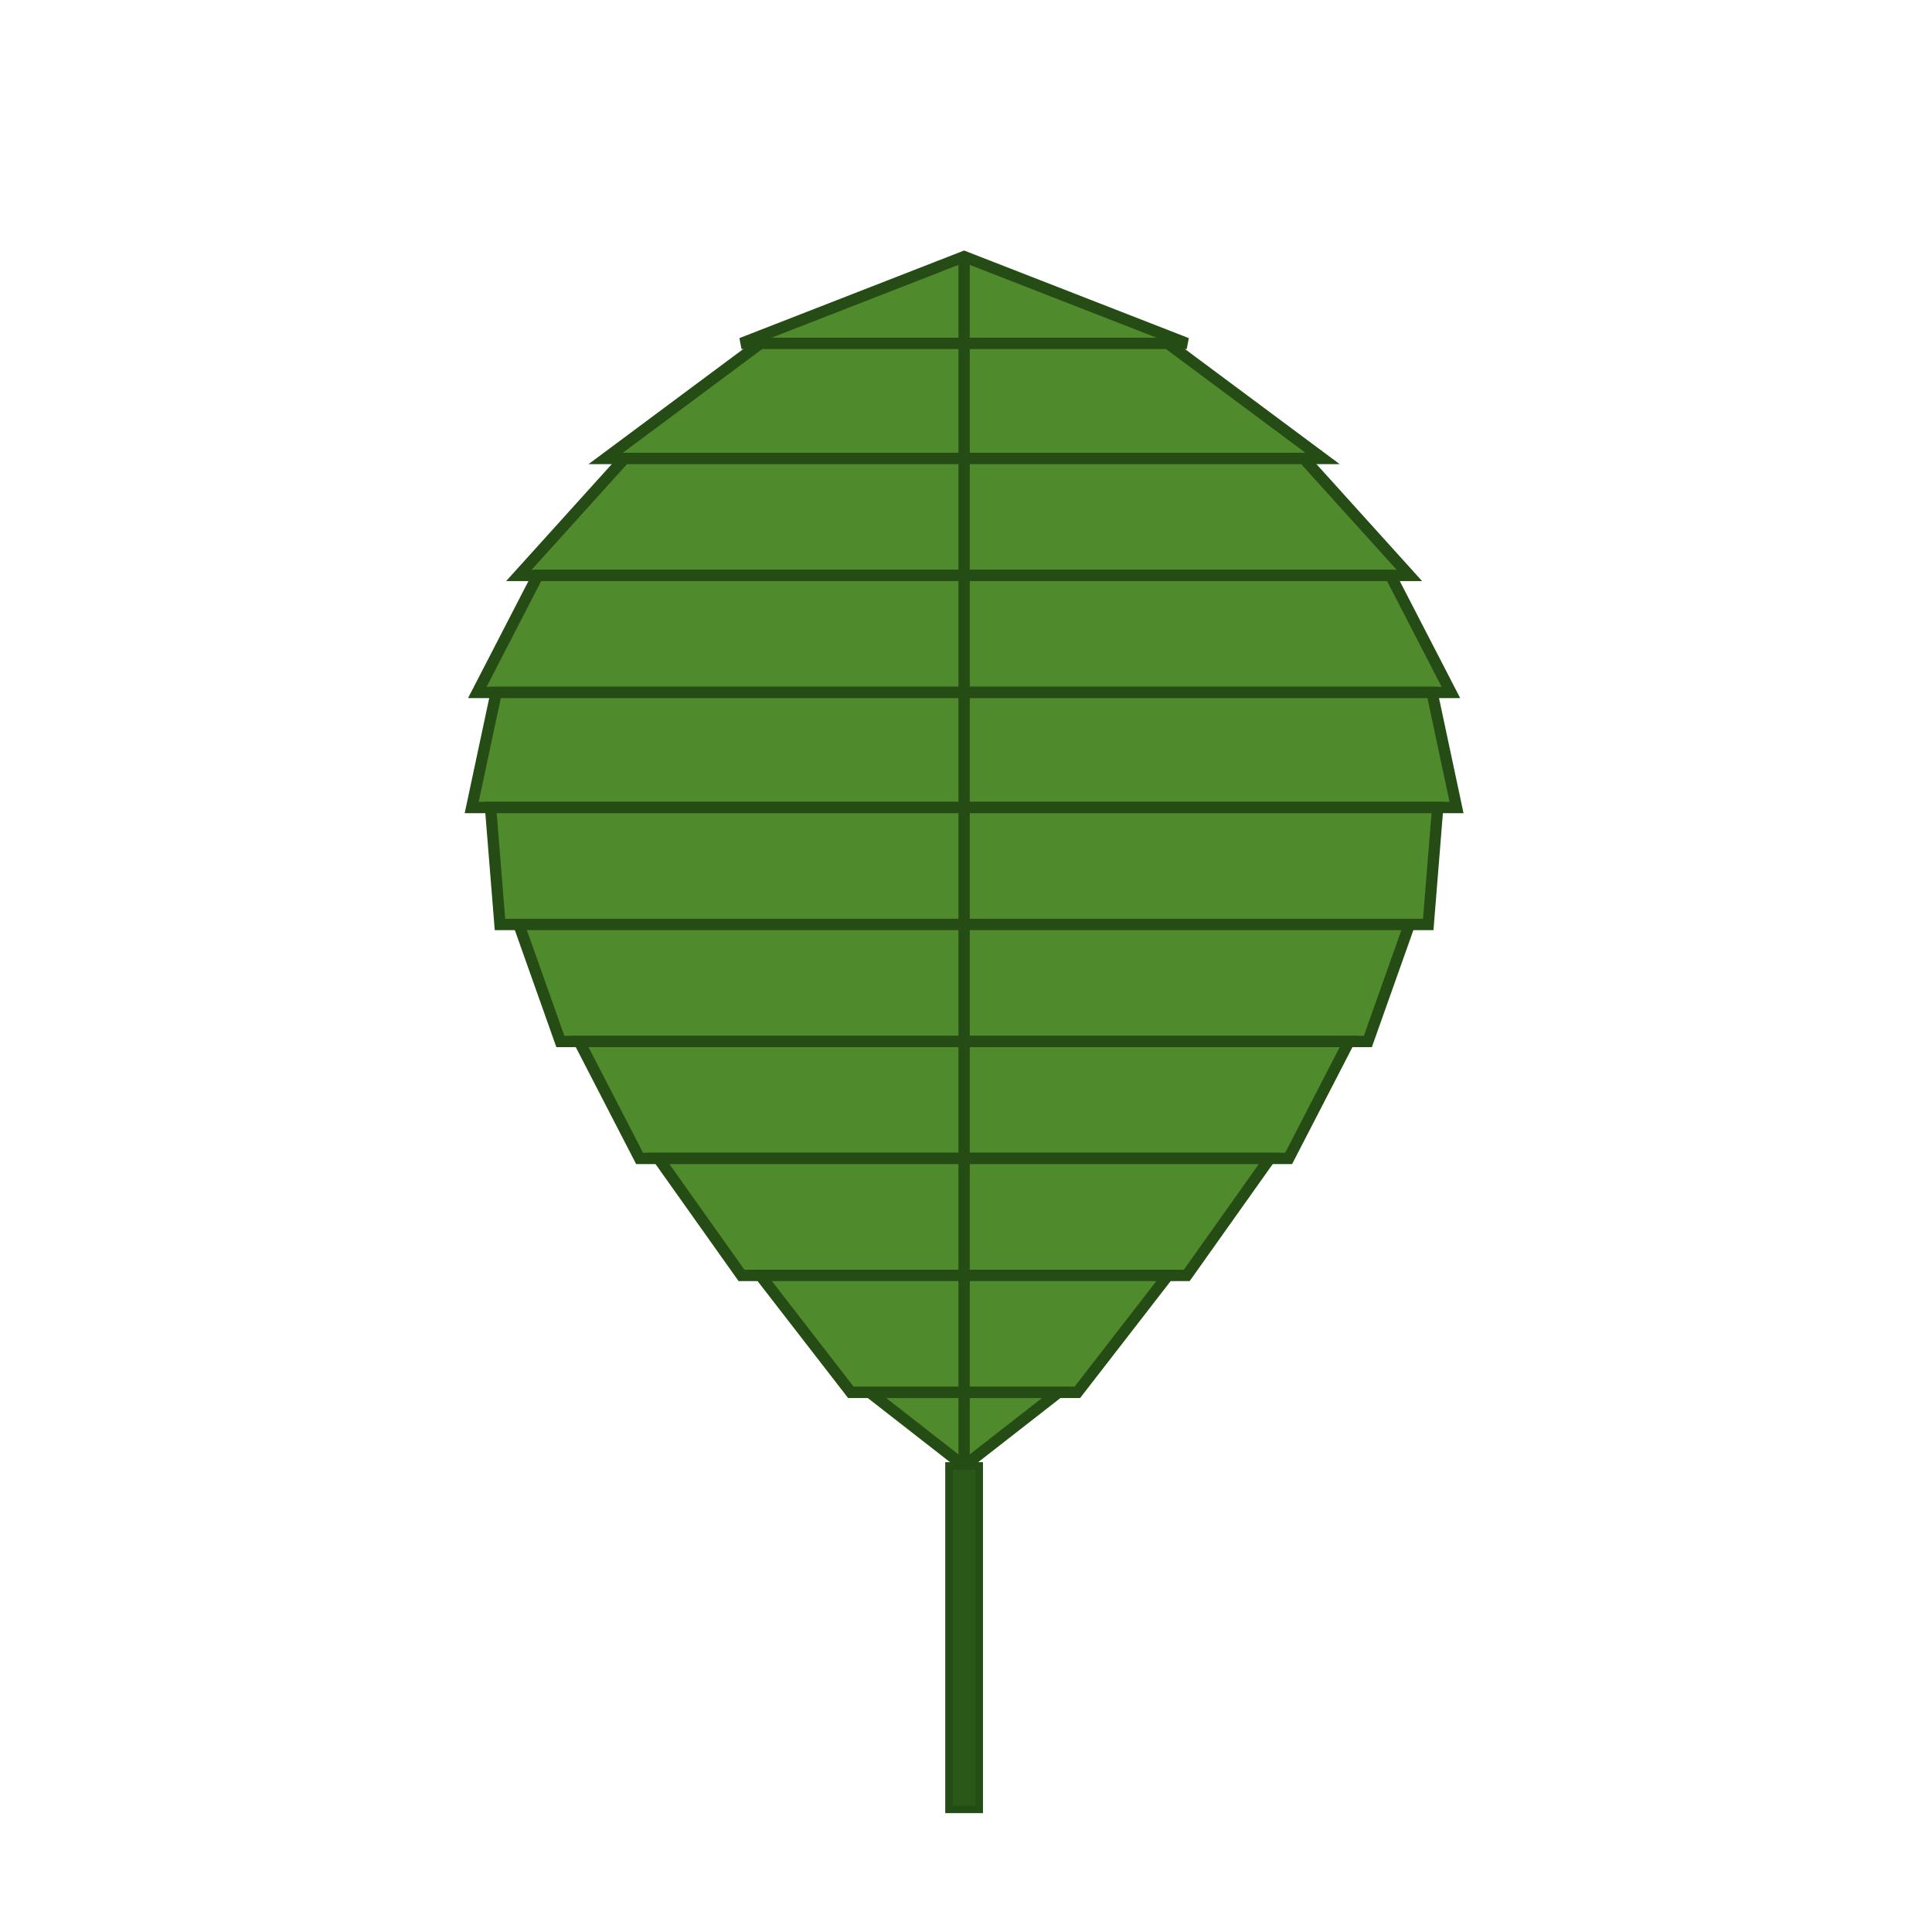
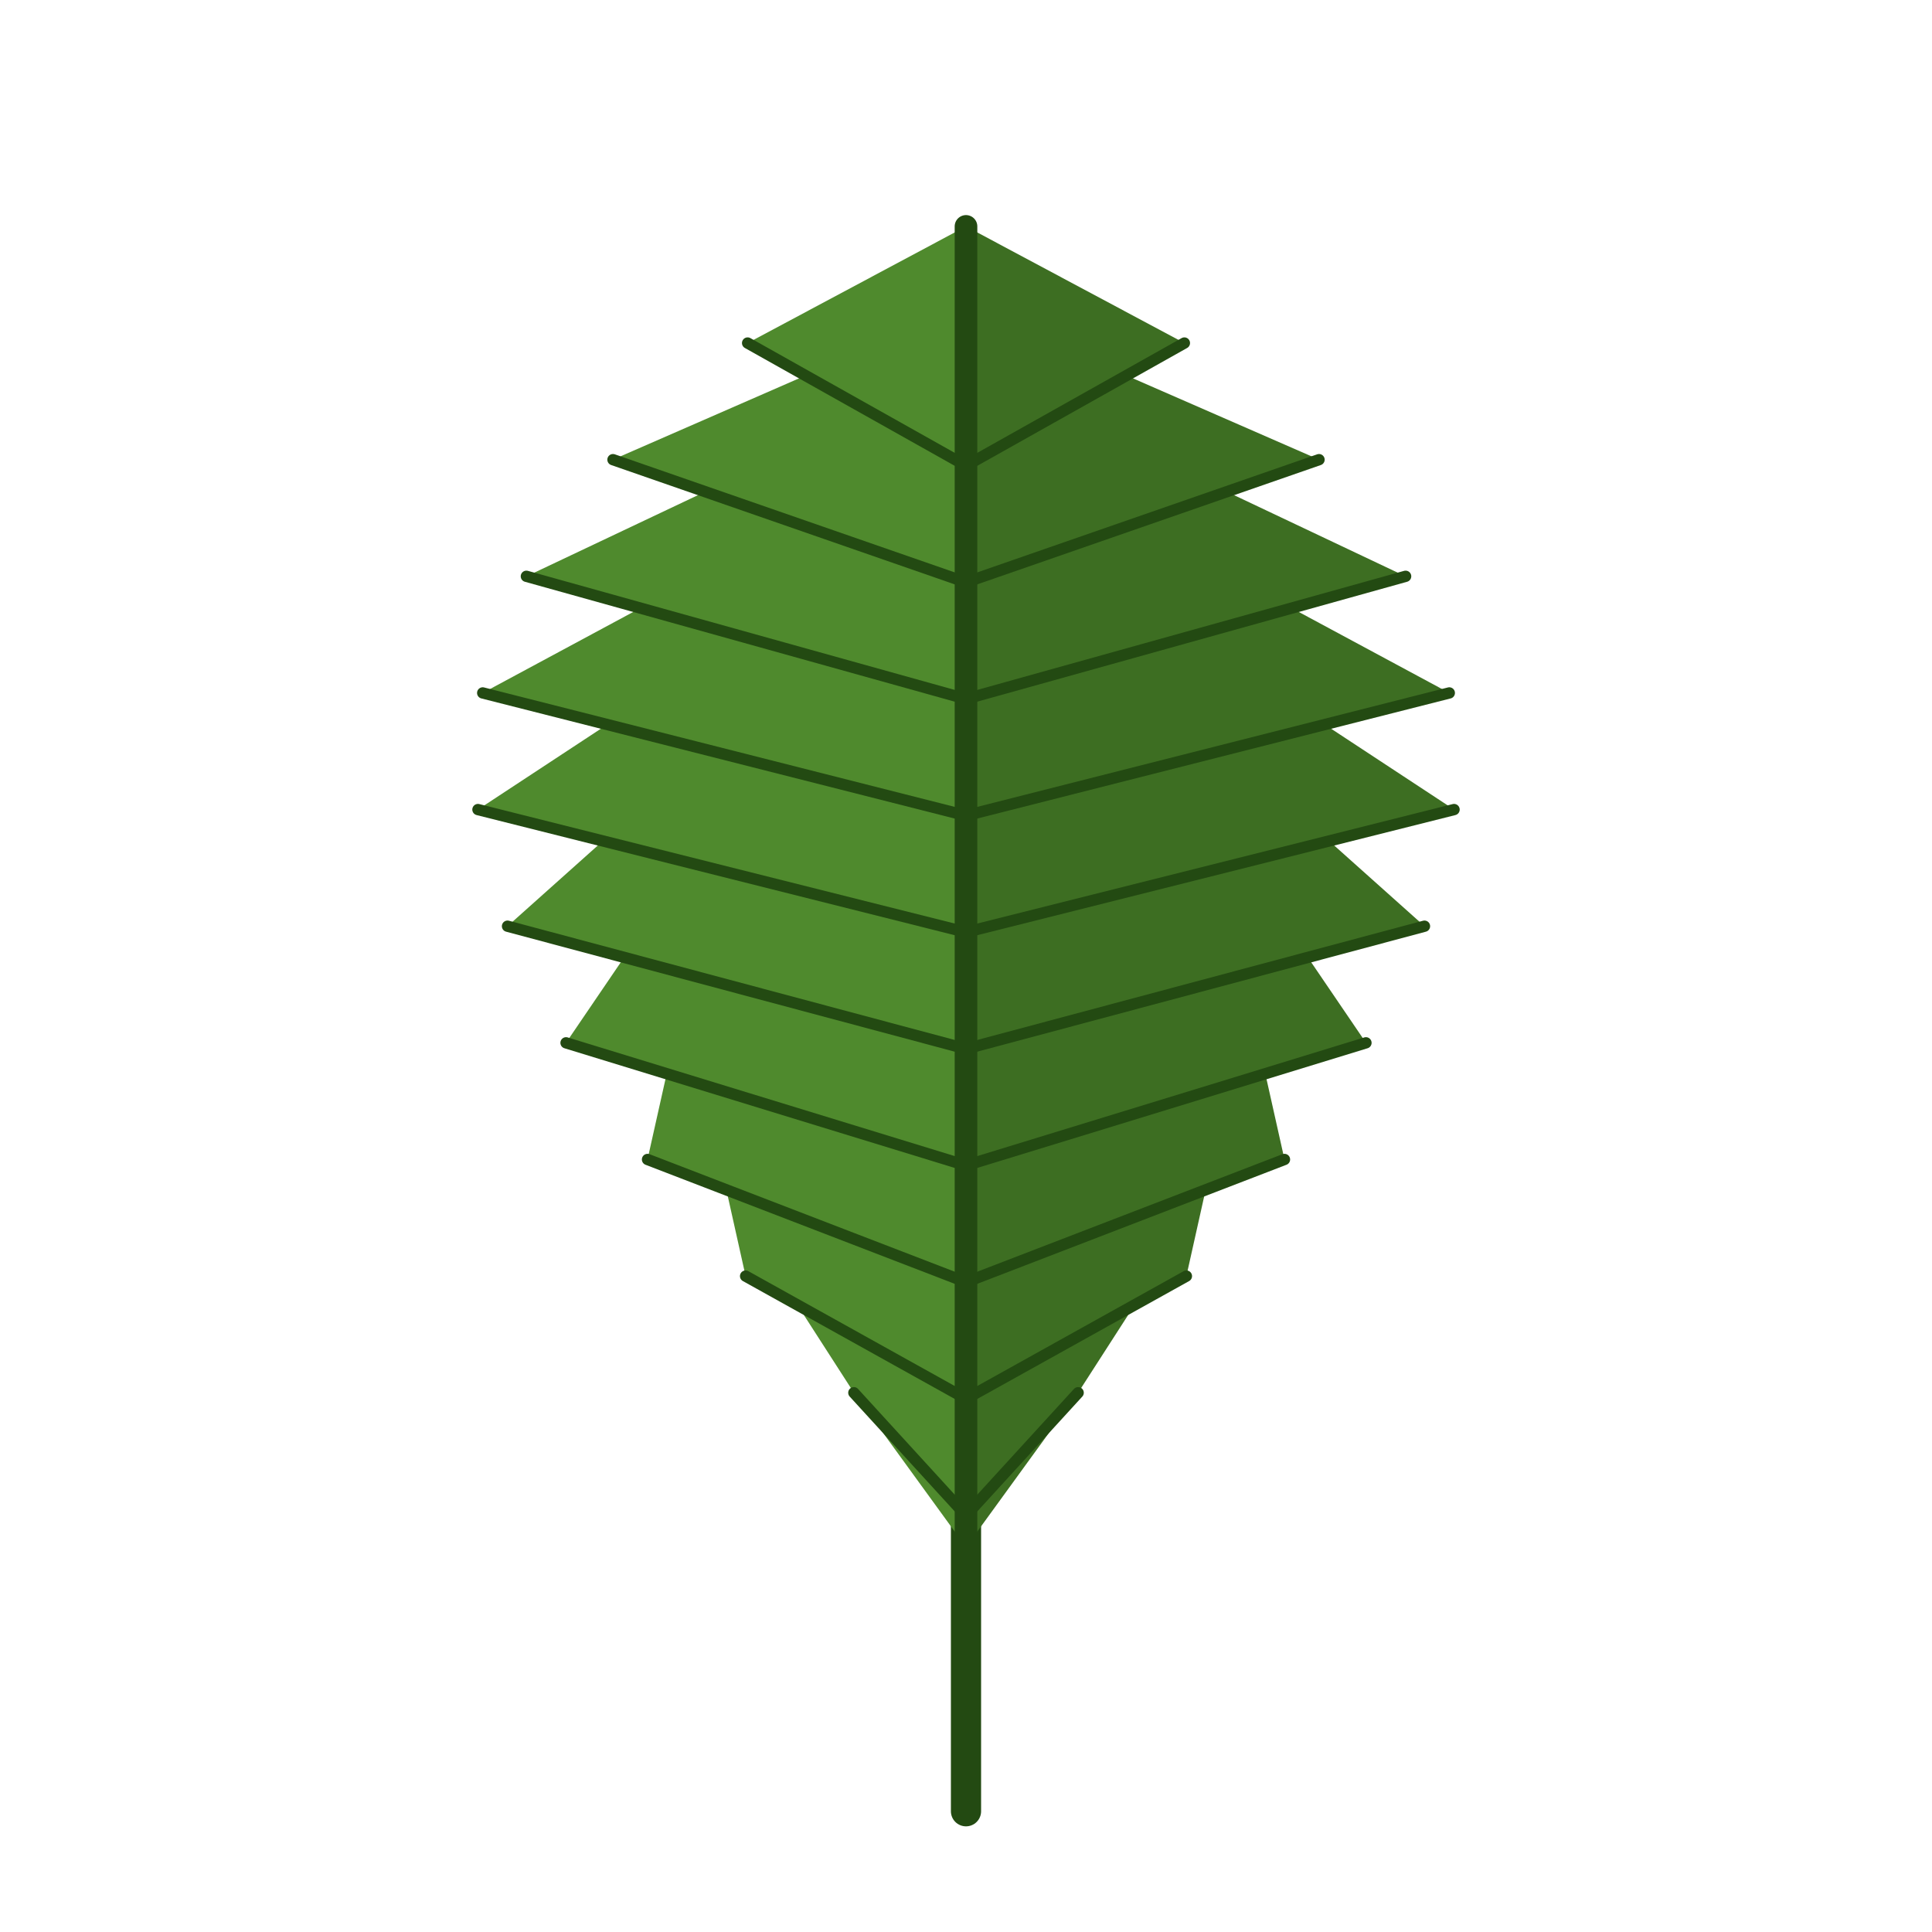
- <svg xmlns="http://www.w3.org/2000/svg" viewBox="0 0 1024 1024">
-   <g fill="#4F8A2C" stroke="#254C15" stroke-width="6" stroke-linejoin="miter" stroke-linecap="butt">
-     <polygon points="511.0,136.0 629.0,182.0 393.0,182.0" />
-     <polygon points="403.0,182.0 619.0,182.0 701.0,243.0 321.0,243.0" />
-     <polygon points="331.0,243.0 691.0,243.0 747.0,305.0 275.0,305.0" />
-     <polygon points="285.0,305.0 737.0,305.0 769.0,367.0 253.0,367.0" />
-     <polygon points="263.0,367.0 759.0,367.0 772.0,428.0 250.0,428.0" />
-     <polygon points="260.0,428.0 762.0,428.0 757.0,490.0 265.0,490.0" />
-     <polygon points="275.0,490.0 747.0,490.0 725.0,552.0 297.0,552.0" />
-     <polygon points="307.0,552.0 715.0,552.0 683.0,614.0 339.0,614.0" />
-     <polygon points="349.0,614.0 673.0,614.0 629.0,676.0 393.0,676.0" />
-     <polygon points="403.0,676.0 619.0,676.0 571.0,738.0 451.0,738.0" />
-     <polygon points="461.0,738.0 561.0,738.0 511.0,777.0" />
-   </g>
-   <line x1="511" y1="136" x2="511" y2="777" stroke="#254C15" stroke-width="6" />
-   <rect x="503" y="777" width="16" height="182" fill="#2A5818" stroke="#254C15" stroke-width="4" />
+ <svg xmlns="http://www.w3.org/2000/svg" viewBox="0 0 1024 1024" width="1024" height="1024">
+   <path d="M 512,800 L 512,960" stroke="#234A12" stroke-width="16" stroke-linecap="round" />
+   <path d="M 512,120 L 396.3,181.8 L 425.2,199.8 L 324.9,243.6 L 371.7,261.6 L 279.0,305.5 L 337.2,323.5 L 255.8,367.3 L 319.9,385.3 L 253.3,429.1 L 318.0,447.1 L 269.0,490.9 L 329.8,508.9 L 300.0,552.7 L 353.0,570.7 L 343.2,614.5 L 385.4,632.5 L 395.2,676.4 L 424.4,694.4 L 452.6,738.2 L 512,820 Z" fill="#4F8A2D" />
+   <path d="M 512,120 L 627.7,181.8 L 598.8,199.8 L 699.1,243.6 L 652.3,261.6 L 745.0,305.5 L 686.8,323.5 L 768.2,367.3 L 704.1,385.3 L 770.7,429.1 L 706.0,447.1 L 755.0,490.9 L 694.2,508.9 L 724.0,552.7 L 671.0,570.7 L 680.8,614.5 L 638.6,632.5 L 628.8,676.4 L 599.6,694.4 L 571.4,738.2 L 512,820 Z" fill="#3D6E22" />
+   <path d="M 512,120 L 512,820" stroke="#234A12" stroke-width="12" stroke-linecap="round" />
+   <line x1="512" y1="246.818" x2="396.258" y2="181.818" stroke="#234A12" stroke-width="6" stroke-linecap="round" />
+   <line x1="512" y1="246.818" x2="627.742" y2="181.818" stroke="#234A12" stroke-width="6" stroke-linecap="round" />
+   <line x1="512" y1="308.636" x2="324.897" y2="243.636" stroke="#234A12" stroke-width="6" stroke-linecap="round" />
+   <line x1="512" y1="308.636" x2="699.103" y2="243.636" stroke="#234A12" stroke-width="6" stroke-linecap="round" />
+   <line x1="512" y1="370.455" x2="278.997" y2="305.455" stroke="#234A12" stroke-width="6" stroke-linecap="round" />
+   <line x1="512" y1="370.455" x2="745.003" y2="305.455" stroke="#234A12" stroke-width="6" stroke-linecap="round" />
+   <line x1="512" y1="432.273" x2="255.847" y2="367.273" stroke="#234A12" stroke-width="6" stroke-linecap="round" />
+   <line x1="512" y1="432.273" x2="768.153" y2="367.273" stroke="#234A12" stroke-width="6" stroke-linecap="round" />
+   <line x1="512" y1="494.091" x2="253.328" y2="429.091" stroke="#234A12" stroke-width="6" stroke-linecap="round" />
+   <line x1="512" y1="494.091" x2="770.672" y2="429.091" stroke="#234A12" stroke-width="6" stroke-linecap="round" />
+   <line x1="512" y1="555.909" x2="269.003" y2="490.909" stroke="#234A12" stroke-width="6" stroke-linecap="round" />
+   <line x1="512" y1="555.909" x2="754.997" y2="490.909" stroke="#234A12" stroke-width="6" stroke-linecap="round" />
+   <line x1="512" y1="617.727" x2="300.021" y2="552.727" stroke="#234A12" stroke-width="6" stroke-linecap="round" />
+   <line x1="512" y1="617.727" x2="723.979" y2="552.727" stroke="#234A12" stroke-width="6" stroke-linecap="round" />
+   <line x1="512" y1="679.545" x2="343.206" y2="614.545" stroke="#234A12" stroke-width="6" stroke-linecap="round" />
+   <line x1="512" y1="679.545" x2="680.794" y2="614.545" stroke="#234A12" stroke-width="6" stroke-linecap="round" />
+   <line x1="512" y1="741.364" x2="395.192" y2="676.364" stroke="#234A12" stroke-width="6" stroke-linecap="round" />
+   <line x1="512" y1="741.364" x2="628.808" y2="676.364" stroke="#234A12" stroke-width="6" stroke-linecap="round" />
+   <line x1="512" y1="803.182" x2="452.565" y2="738.182" stroke="#234A12" stroke-width="6" stroke-linecap="round" />
+   <line x1="512" y1="803.182" x2="571.435" y2="738.182" stroke="#234A12" stroke-width="6" stroke-linecap="round" />
</svg>
